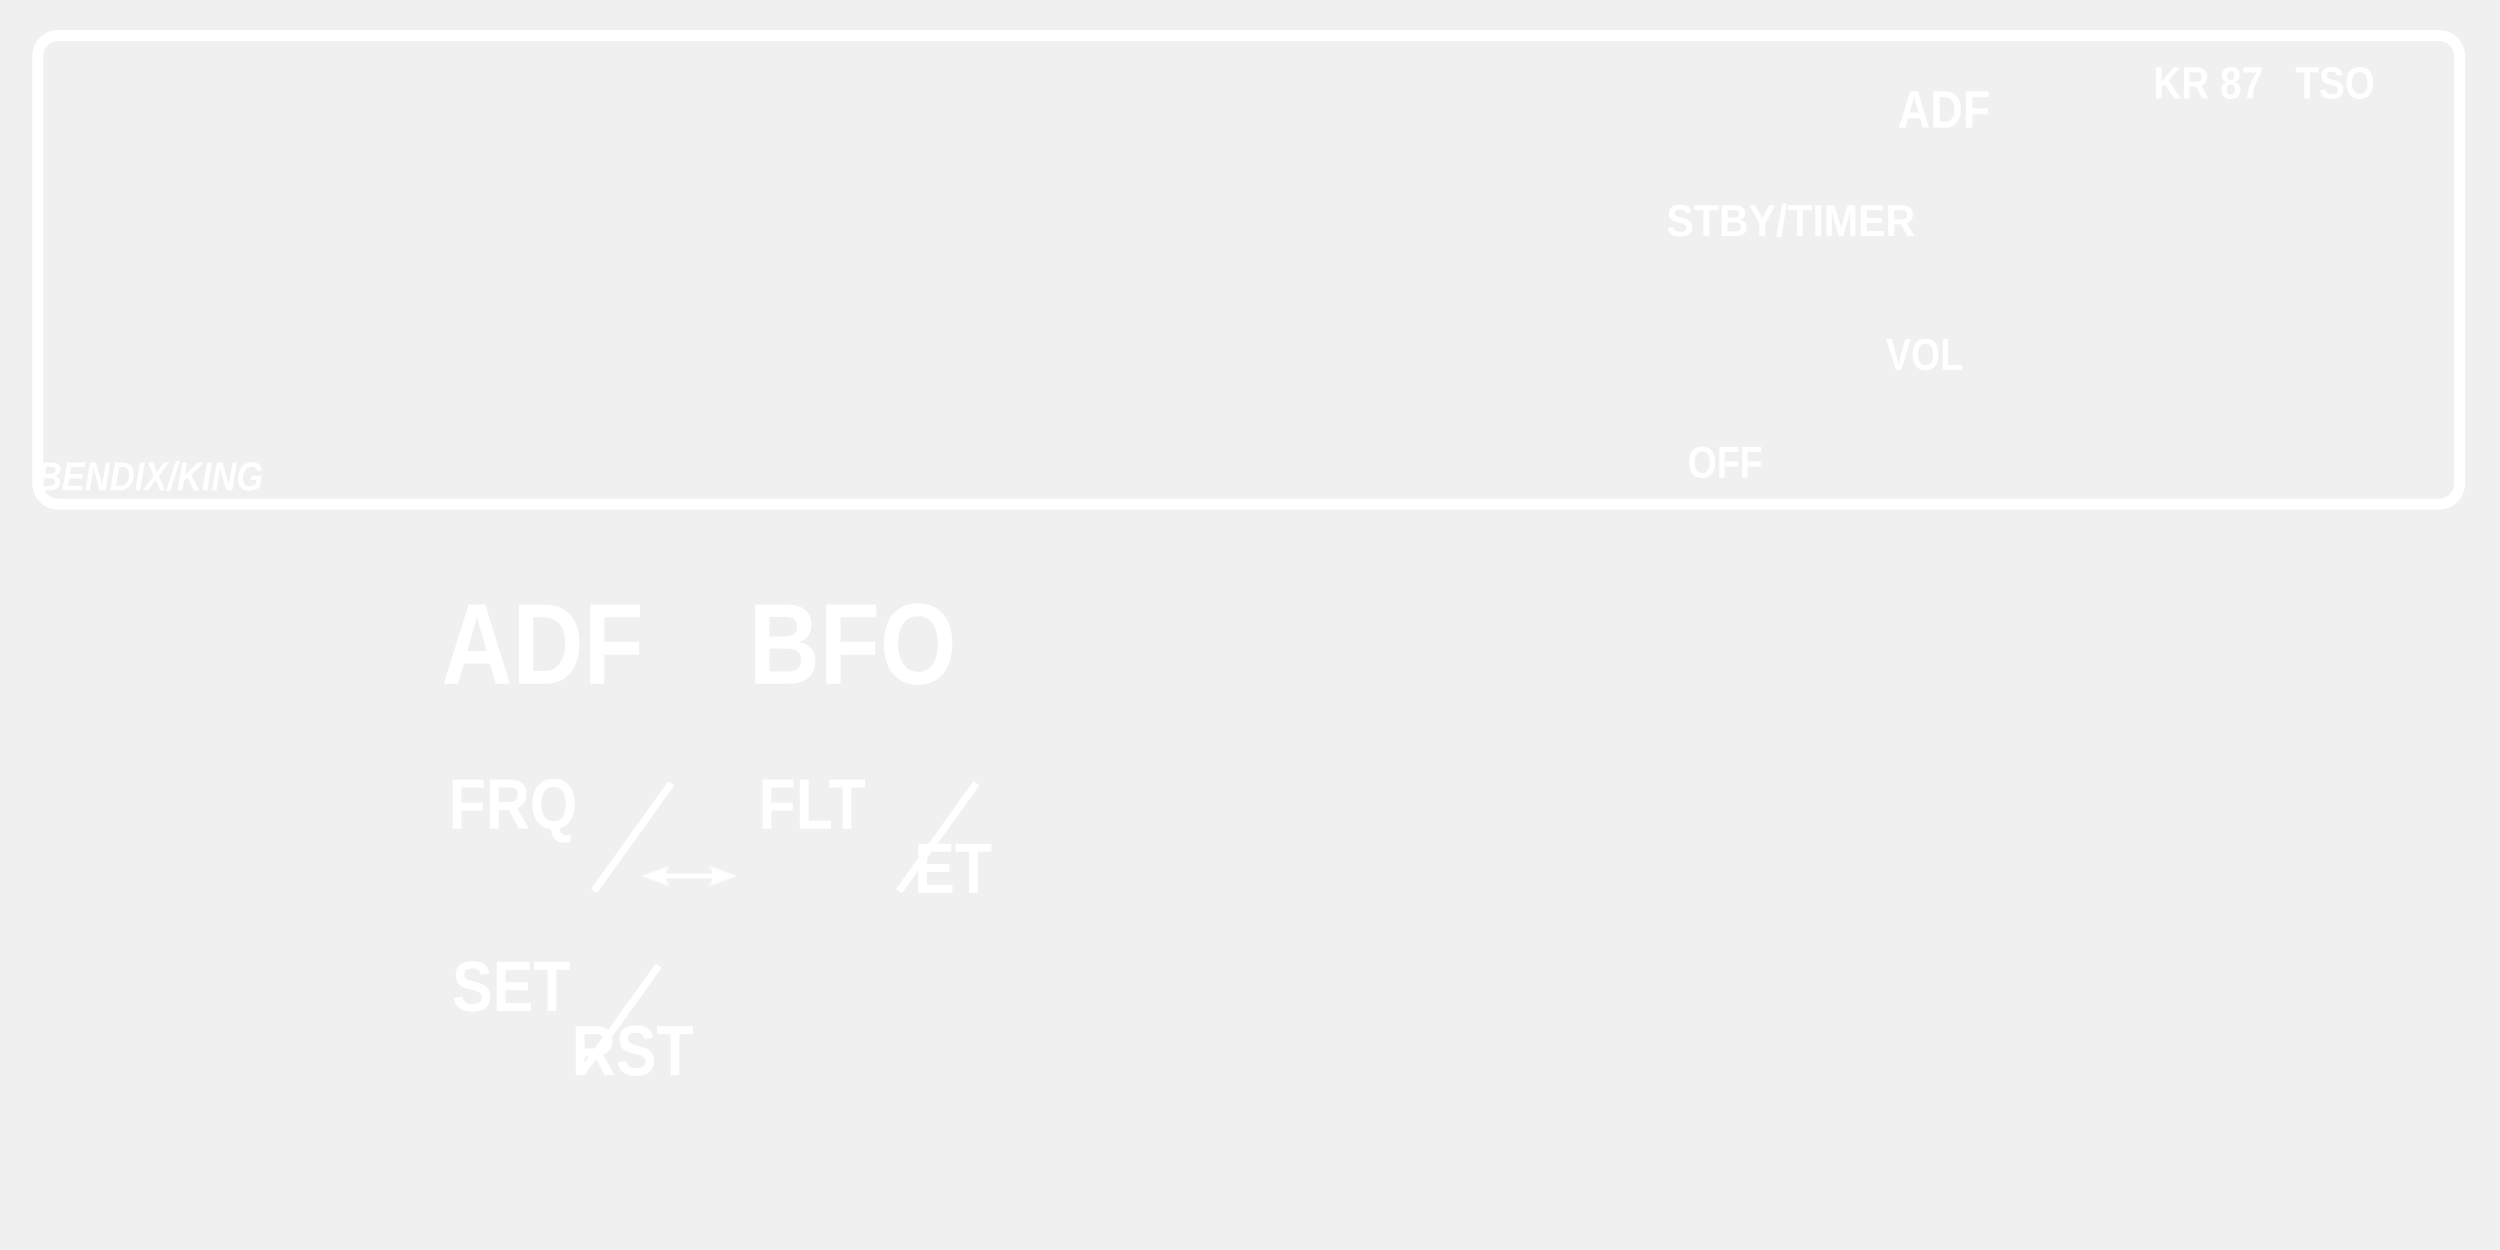
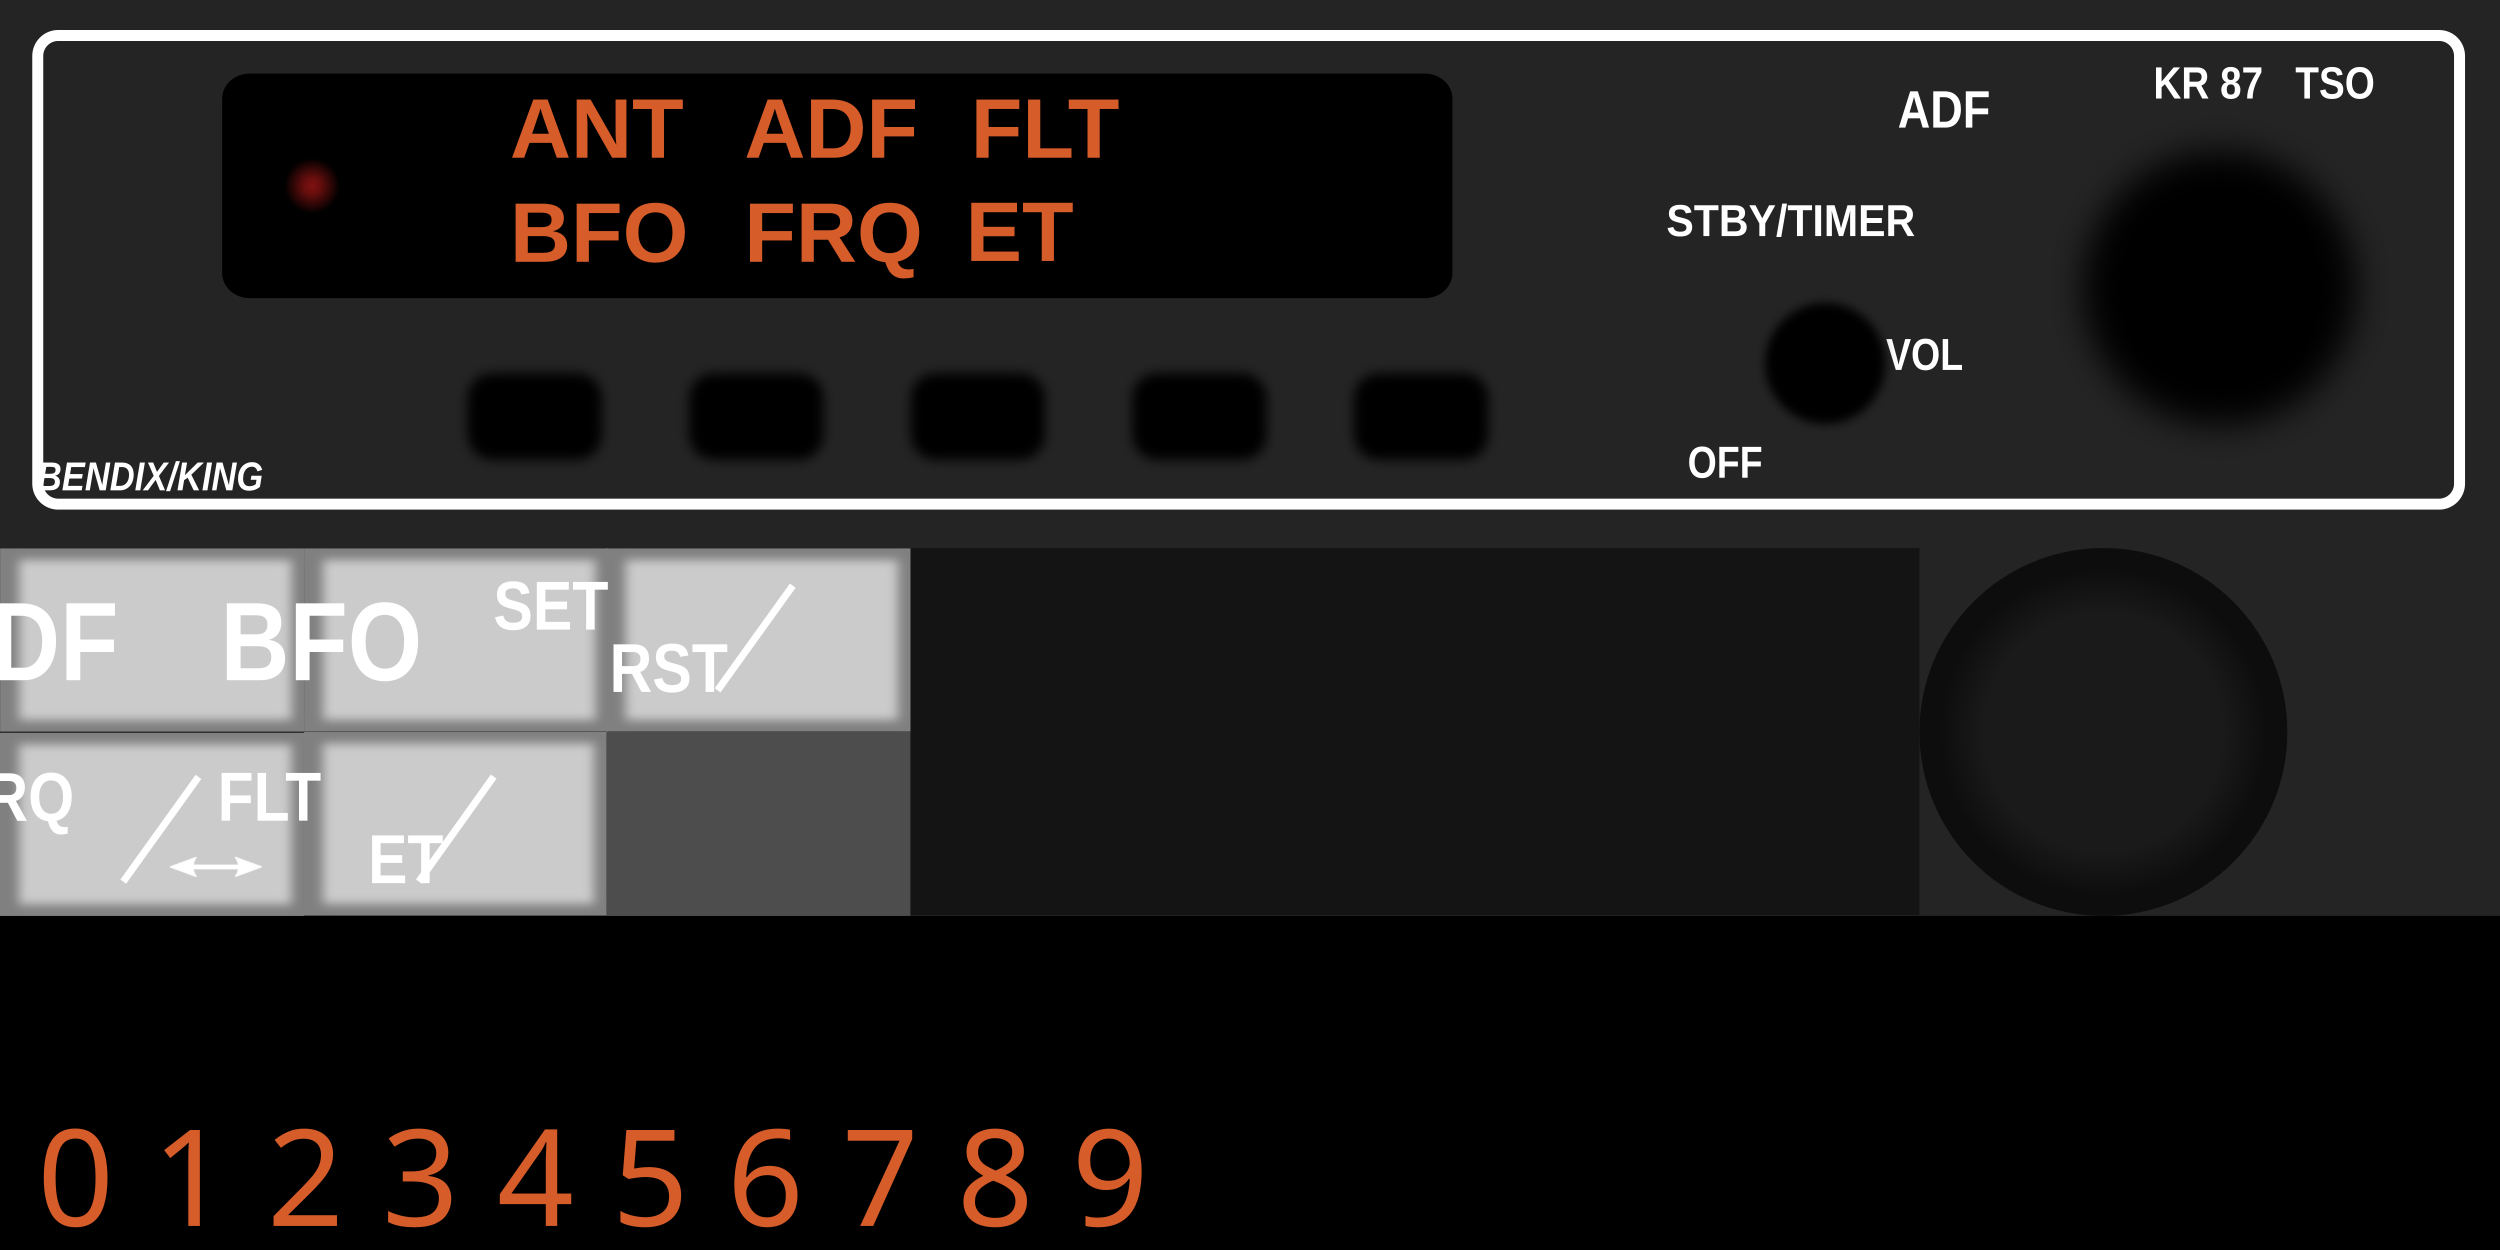
- <svg xmlns="http://www.w3.org/2000/svg" version="1.1" id="svg2" width="1024" height="512" viewBox="0 0 1024 512">
+ <svg xmlns="http://www.w3.org/2000/svg" xmlns:xlink="http://www.w3.org/1999/xlink" version="1.1" id="svg2" width="1024" height="512" viewBox="0 0 1024 512" xml:space="preserve">
  <defs id="defs6">
+     <linearGradient id="linearGradient23">
+       <stop style="stop-color:#1a1a1a;stop-opacity:1;" offset="0.648" id="stop24" />
+       <stop style="stop-color:#0d0d0d;stop-opacity:1;" offset="0.889" id="stop25" />
+     </linearGradient>
+     <linearGradient id="linearGradient21">
+       <stop style="stop-color:#801111;stop-opacity:1;" offset="0" id="stop21" />
+       <stop style="stop-color:#801111;stop-opacity:0.805;" offset="0.301" id="stop23" />
+       <stop style="stop-color:#801111;stop-opacity:0;" offset="1" id="stop22" />
+     </linearGradient>
    <marker orient="auto" refY="0.0" refX="0.0" id="Arrow2Lend" style="overflow:visible;">
      <path id="path984" style="fill-rule:evenodd;stroke-width:0.625;stroke-linejoin:round;stroke:#000000;stroke-opacity:1;fill:#000000;fill-opacity:1" d="M 8.719,4.034 L -2.207,0.016 L 8.719,-4.002 C 6.973,-1.63 6.983,1.616 8.719,4.034 z " transform="scale(1.1) rotate(180) translate(1,0)" />
    </marker>
    <marker orient="auto" refY="0.0" refX="0.0" id="Arrow2Lstart" style="overflow:visible">
      <path id="path981" style="fill-rule:evenodd;stroke-width:0.625;stroke-linejoin:round;stroke:#000000;stroke-opacity:1;fill:#000000;fill-opacity:1" d="M 8.719,4.034 L -2.207,0.016 L 8.719,-4.002 C 6.973,-1.63 6.983,1.616 8.719,4.034 z " transform="scale(1.1) translate(1,0)" />
    </marker>
    <marker orient="auto" refY="0.0" refX="0.0" id="Arrow1Lend" style="overflow:visible;">
      <path id="path966" d="M 0.0,0.0 L 5.0,-5.0 L -12.5,0.0 L 5.0,5.0 L 0.0,0.0 z " style="fill-rule:evenodd;stroke:#000000;stroke-width:1pt;stroke-opacity:1;fill:#000000;fill-opacity:1" transform="scale(0.8) rotate(180) translate(12.5,0)" />
    </marker>
    <marker orient="auto" refY="0.0" refX="0.0" id="Arrow1Lstart" style="overflow:visible">
      <path id="path963" d="M 0.0,0.0 L 5.0,-5.0 L -12.5,0.0 L 5.0,5.0 L 0.0,0.0 z " style="fill-rule:evenodd;stroke:#000000;stroke-width:1pt;stroke-opacity:1;fill:#000000;fill-opacity:1" transform="scale(0.8) translate(12.5,0)" />
    </marker>
+     <filter style="color-interpolation-filters:sRGB" id="filter2" x="-0.045" y="-0.074" width="1.091" height="1.149">
+       <feGaussianBlur stdDeviation="2.136" id="feGaussianBlur2" />
+     </filter>
+     <filter style="color-interpolation-filters:sRGB" id="filter12" x="-0.103" y="-0.16" width="1.206" height="1.32">
+       <feGaussianBlur stdDeviation="2.36" id="feGaussianBlur12" />
+     </filter>
+     <radialGradient xlink:href="#linearGradient21" id="radialGradient22" cx="127.838" cy="76.131" fx="127.838" fy="76.131" r="11.347" gradientUnits="userSpaceOnUse" />
+     <radialGradient xlink:href="#linearGradient23" id="radialGradient25" cx="892.924" cy="339.462" fx="892.924" fy="339.462" r="106.719" gradientUnits="userSpaceOnUse" gradientTransform="matrix(0.7060213,0,0,0.7060213,231.1275,60.15001)" />
+     <filter style="color-interpolation-filters:sRGB" id="filter26" x="-0.094" y="-0.093" width="1.187" height="1.186">
+       <feGaussianBlur stdDeviation="5.092" id="feGaussianBlur26" />
+     </filter>
+     <filter style="color-interpolation-filters:sRGB" id="filter37" x="-0.152" y="-0.151" width="1.304" height="1.302">
+       <feGaussianBlur stdDeviation="8.273" id="feGaussianBlur37" />
+     </filter>
  </defs>
+   <rect style="fill:#242424;fill-opacity:1;stroke-width:4" id="rect11" width="1024" height="512" x="0" y="0" />
+   <g id="g33" transform="translate(0,-1024)">
+     <rect style="fill:#000000;fill-opacity:1;stroke-width:4.281" id="rect33" width="1024" height="136.837" x="0" y="1399.163" />
+     <text xml:space="preserve" style="font-style:normal;font-variant:normal;font-weight:normal;font-stretch:normal;font-size:55.047px;line-height:100%;font-family:'SVGFont 1';-inkscape-font-specification:'SVGFont 1, ';text-align:end;letter-spacing:15.6px;text-anchor:end;fill:#d65c29;fill-opacity:1;stroke-width:16.514" x="15.231" y="1526.147" id="text26">
+       <tspan id="tspan26" x="15.231" y="1526.147" style="text-align:start;letter-spacing:15.6px;text-anchor:start;fill:#d65c29;fill-opacity:1;stroke-width:16.514">0123456789</tspan>
+     </text>
+   </g>
+   <rect style="fill:#141414;fill-opacity:1;stroke-width:3.196" id="rect26" width="413.288" height="150.337" x="372.917" y="224.472" />
+   <rect style="fill:#4d4d4d;fill-opacity:1;stroke-width:2.973" id="rect25" width="124.509" height="75.348" x="248.36" y="299.82" />
+   <rect style="fill:#000000;fill-opacity:1;stroke-width:4.196" id="rect21" width="503.924" height="91.971" x="90.996" y="30.145" rx="11.271" ry="10.242" />
  <rect style="opacity:1;fill:none;fill-opacity:1;stroke:#ffffff;stroke-width:4.5;stroke-linecap:butt;stroke-linejoin:miter;stroke-miterlimit:4;stroke-dasharray:none;stroke-dashoffset:0;stroke-opacity:1" id="rect921" width="991.963" height="191.962" x="15.464" y="14.534" rx="8.384" ry="8.384" />
  <text xml:space="preserve" style="font-style:italic;font-variant:normal;font-weight:bold;font-stretch:normal;font-size:15.295px;line-height:100%;font-family:'Liberation Sans';-inkscape-font-specification:'Liberation Sans Bold Italic';text-align:end;letter-spacing:0px;word-spacing:0px;text-anchor:end;fill:#ffffff;fill-opacity:1;stroke:none;stroke-width:0.382px;stroke-linecap:butt;stroke-linejoin:miter;stroke-opacity:1" x="129.34" y="185.727" id="text925" transform="scale(0.9246921,1.081441)">
    <tspan id="tspan923" x="129.34" y="185.727" style="stroke-width:0.382px">BENDIX/KING</tspan>
  </text>
  <text transform="scale(0.9246921,1.081441)" id="text929" y="37.327" x="1066.245" style="font-style:normal;font-variant:normal;font-weight:bold;font-stretch:normal;font-size:17.136px;line-height:100%;font-family:'Liberation Sans';-inkscape-font-specification:'Liberation Sans Bold';text-align:end;letter-spacing:0px;word-spacing:0px;text-anchor:end;fill:#ffffff;fill-opacity:1;stroke:none;stroke-width:0.428px;stroke-linecap:butt;stroke-linejoin:miter;stroke-opacity:1" xml:space="preserve">
    <tspan style="font-style:normal;font-variant:normal;font-weight:bold;font-stretch:normal;font-family:'Liberation Sans';-inkscape-font-specification:'Liberation Sans Bold';stroke-width:0.428px" y="37.327" x="1066.245" id="tspan927">KR 87   TSO</tspan>
  </text>
  <text xml:space="preserve" style="font-style:normal;font-variant:normal;font-weight:bold;font-stretch:normal;font-size:19.966px;line-height:100%;font-family:'Liberation Sans';-inkscape-font-specification:'Liberation Sans Bold';text-align:end;letter-spacing:0px;word-spacing:0px;text-anchor:end;fill:#ffffff;fill-opacity:1;stroke:none;stroke-width:0.499px;stroke-linecap:butt;stroke-linejoin:miter;stroke-opacity:1" x="898.286" y="48.326" id="text933" transform="scale(0.9246921,1.081441)">
    <tspan id="tspan931" x="898.286" y="48.326" style="font-style:normal;font-variant:normal;font-weight:bold;font-stretch:normal;font-family:'Liberation Sans';-inkscape-font-specification:'Liberation Sans Bold';stroke-width:0.499px">ADF</tspan>
  </text>
  <text transform="scale(0.957397,1.044499)" id="text937" y="92.581" x="834.01" style="font-style:normal;font-variant:normal;font-weight:bold;font-stretch:normal;font-size:17.575px;line-height:100%;font-family:'Liberation Sans';-inkscape-font-specification:'Liberation Sans Bold';text-align:end;letter-spacing:0px;word-spacing:0px;text-anchor:end;fill:#ffffff;fill-opacity:1;stroke:none;stroke-width:0.439px;stroke-linecap:butt;stroke-linejoin:miter;stroke-opacity:1" xml:space="preserve">
    <tspan style="font-style:normal;font-variant:normal;font-weight:bold;font-stretch:normal;font-family:'Liberation Sans';-inkscape-font-specification:'Liberation Sans Bold';stroke-width:0.439px" y="92.581" x="834.01" id="tspan935">STBY/TIMER</tspan>
  </text>
  <text xml:space="preserve" style="font-style:normal;font-variant:normal;font-weight:bold;font-stretch:normal;font-size:16.793px;line-height:100%;font-family:'Liberation Sans';-inkscape-font-specification:'Liberation Sans Bold';text-align:end;letter-spacing:0px;word-spacing:0px;text-anchor:end;fill:#ffffff;fill-opacity:1;stroke:none;stroke-width:0.42px;stroke-linecap:butt;stroke-linejoin:miter;stroke-opacity:1" x="803.174" y="179.022" id="text941" transform="scale(0.9148392,1.093088)">
    <tspan id="tspan939" x="803.174" y="179.022" style="font-style:normal;font-variant:normal;font-weight:bold;font-stretch:normal;font-family:'Liberation Sans';-inkscape-font-specification:'Liberation Sans Bold';stroke-width:0.42px">OFF</tspan>
  </text>
  <text transform="scale(0.9148392,1.093088)" id="text945" y="138.611" x="892.94" style="font-style:normal;font-variant:normal;font-weight:bold;font-stretch:normal;font-size:16.793px;line-height:100%;font-family:'Liberation Sans';-inkscape-font-specification:'Liberation Sans Bold';text-align:end;letter-spacing:0px;word-spacing:0px;text-anchor:end;fill:#ffffff;fill-opacity:1;stroke:none;stroke-width:0.42px;stroke-linecap:butt;stroke-linejoin:miter;stroke-opacity:1" xml:space="preserve">
    <tspan style="font-style:normal;font-variant:normal;font-weight:bold;font-stretch:normal;font-family:'Liberation Sans';-inkscape-font-specification:'Liberation Sans Bold';stroke-width:0.42px" y="138.611" x="892.94" id="tspan943">VOL</tspan>
  </text>
-   <text transform="scale(0.9246921,1.081441)" id="text949" y="258.96" x="321.471" style="font-style:italic;font-variant:normal;font-weight:bold;font-stretch:normal;font-size:43.599px;line-height:100%;font-family:'Liberation Sans';-inkscape-font-specification:'Liberation Sans Bold Italic';text-align:end;letter-spacing:0px;word-spacing:0px;text-anchor:end;fill:#ffffff;fill-opacity:1;stroke:none;stroke-width:1.09px;stroke-linecap:butt;stroke-linejoin:miter;stroke-opacity:1" xml:space="preserve">
-     <tspan style="font-style:normal;font-variant:normal;font-weight:bold;font-stretch:normal;font-family:'Liberation Sans';-inkscape-font-specification:'Liberation Sans Bold';stroke-width:1.09px" y="258.96" x="321.471" id="tspan947">ADF</tspan>
+   <g id="g36" transform="matrix(0.9709249,0,0,0.9709249,362.0383,14.29837)">
+     <g id="g2" transform="matrix(1.019,0,0,0.9800719,-567.7848,-3.349502)">
+       <rect style="fill:#808080;fill-opacity:1;stroke-width:3.974" id="rect1" width="125.847" height="78.804" x="191.319" y="224.475" />
+       <rect style="fill:#cbcbcb;fill-opacity:1;stroke-width:3.519;filter:url(#filter2)" id="rect2" width="112.788" height="68.931" x="199.203" y="229.412" />
+     </g>
+     <g id="g4" transform="matrix(1.019,0,0,0.9800719,-439.5472,-3.349502)">
+       <rect style="fill:#808080;fill-opacity:1;stroke-width:3.974" id="rect3" width="125.847" height="78.804" x="191.319" y="224.475" />
+       <rect style="fill:#cbcbcb;fill-opacity:1;stroke-width:3.519;filter:url(#filter2)" id="rect4" width="112.788" height="68.931" x="199.203" y="229.412" />
+     </g>
+     <g id="g8" transform="matrix(1.019,0,0,0.9800719,-567.8341,74.44082)">
+       <rect style="fill:#808080;fill-opacity:1;stroke-width:3.974" id="rect7" width="125.847" height="78.804" x="191.319" y="224.475" />
+       <rect style="fill:#cbcbcb;fill-opacity:1;stroke-width:3.519;filter:url(#filter2)" id="rect8" width="112.788" height="68.931" x="199.203" y="229.412" />
+     </g>
+     <text xml:space="preserve" style="font-style:italic;font-variant:normal;font-weight:bold;font-stretch:normal;font-size:43.599px;line-height:100%;font-family:'Liberation Sans';-inkscape-font-specification:'Liberation Sans Bold Italic';text-align:end;letter-spacing:0px;word-spacing:0px;text-anchor:end;fill:#ffffff;fill-opacity:1;stroke:none;stroke-width:1.09px;stroke-linecap:butt;stroke-linejoin:miter;stroke-opacity:1" x="-150.093" y="251.73" id="text953" transform="scale(0.9246921,1.081441)">
+       <tspan id="tspan951" x="-150.093" y="251.73" style="font-style:normal;font-variant:normal;font-weight:bold;font-stretch:normal;font-family:'Liberation Sans';-inkscape-font-specification:'Liberation Sans Bold';stroke-width:1.09px">BFO</tspan>
+     </text>
+     <path style="fill:none;fill-rule:evenodd;stroke:#ffffff;stroke-width:3;stroke-linecap:butt;stroke-linejoin:miter;stroke-miterlimit:4;stroke-dasharray:none;stroke-opacity:1" d="m -320.89,357.207 31.724,-44.173" id="path955" />
+     <text transform="scale(0.9246921,1.081441)" id="text959" y="306.61" x="-331.874" style="font-style:italic;font-variant:normal;font-weight:bold;font-stretch:normal;font-size:27.004px;line-height:100%;font-family:'Liberation Sans';-inkscape-font-specification:'Liberation Sans Bold Italic';text-align:end;letter-spacing:0px;word-spacing:0px;text-anchor:end;fill:#ffffff;fill-opacity:1;stroke:none;stroke-width:0.675px;stroke-linecap:butt;stroke-linejoin:miter;stroke-opacity:1" xml:space="preserve">
+       <tspan style="font-style:normal;font-variant:normal;font-weight:bold;font-stretch:normal;font-family:'Liberation Sans';-inkscape-font-specification:'Liberation Sans Bold';stroke-width:0.675px" y="306.61" x="-331.874" id="tspan957">FRQ</tspan>
+     </text>
+     <g id="g1408" transform="translate(-564.1516,-7.819102)">
+       <path id="path1416" style="fill:#ffffff;fill-opacity:1;fill-rule:evenodd;stroke:#fafafa;stroke-width:0.619;stroke-linejoin:round;stroke-opacity:1" d="m 290.658,354.815 10.817,3.978 -10.817,3.978 c 1.728,-2.348 1.718,-5.561 0,-7.955 z m -16.677,7.987 -10.817,-3.978 10.817,-3.978 c -1.728,2.348 -1.718,5.561 0,7.955 z" />
+       <path style="fill:none;fill-rule:evenodd;stroke:#ffffff;stroke-width:2;stroke-linecap:butt;stroke-linejoin:miter;stroke-miterlimit:4;stroke-dasharray:none;stroke-opacity:1" d="m 268.654,358.835 h 26.372" id="path1420" />
+     </g>
+     <g id="g37" transform="matrix(0.9950971,0,0,1.00239,-1.199442,-0.8883211)">
+       <g id="g6" transform="matrix(1.019,0,0,0.9800719,-439.5965,74.25534)">
+         <rect style="fill:#808080;fill-opacity:1;stroke-width:3.974" id="rect5" width="125.847" height="78.804" x="191.319" y="224.475" />
+         <rect style="fill:#cbcbcb;fill-opacity:1;stroke-width:3.519;filter:url(#filter2)" id="rect6" width="112.788" height="68.931" x="199.203" y="229.412" />
+       </g>
+       <path id="path1423" d="m -195.951,357.207 31.724,-44.173" style="fill:none;fill-rule:evenodd;stroke:#ffffff;stroke-width:3;stroke-linecap:butt;stroke-linejoin:miter;stroke-miterlimit:4;stroke-dasharray:none;stroke-opacity:1" />
+       <text xml:space="preserve" style="font-style:italic;font-variant:normal;font-weight:bold;font-stretch:normal;font-size:27.004px;line-height:100%;font-family:'Liberation Sans';-inkscape-font-specification:'Liberation Sans Bold Italic';text-align:end;letter-spacing:0px;word-spacing:0px;text-anchor:end;fill:#ffffff;fill-opacity:1;stroke:none;stroke-width:0.675px;stroke-linecap:butt;stroke-linejoin:miter;stroke-opacity:1" x="-204.142" y="306.61" id="text1427" transform="scale(0.9246921,1.081441)">
+         <tspan id="tspan1425" x="-204.142" y="306.61" style="font-style:normal;font-variant:normal;font-weight:bold;font-stretch:normal;font-family:'Liberation Sans';-inkscape-font-specification:'Liberation Sans Bold';stroke-width:0.675px">FLT</tspan>
+       </text>
+       <text transform="scale(0.9246921,1.081441)" id="text1431" y="330.932" x="-148.121" style="font-style:italic;font-variant:normal;font-weight:bold;font-stretch:normal;font-size:27.004px;line-height:100%;font-family:'Liberation Sans';-inkscape-font-specification:'Liberation Sans Bold Italic';text-align:end;letter-spacing:0px;word-spacing:0px;text-anchor:end;fill:#ffffff;fill-opacity:1;stroke:none;stroke-width:0.675px;stroke-linecap:butt;stroke-linejoin:miter;stroke-opacity:1" xml:space="preserve">
+         <tspan style="font-style:normal;font-variant:normal;font-weight:bold;font-stretch:normal;font-family:'Liberation Sans';-inkscape-font-specification:'Liberation Sans Bold';stroke-width:0.675px" y="330.932" x="-148.121" id="tspan1429">ET</tspan>
+       </text>
+     </g>
+     <g id="g35" transform="translate(255.8956,-155.3952)">
+       <g id="g10" transform="matrix(1.019,0,0,0.9800719,-567.8834,152.0457)">
+         <rect style="fill:#808080;fill-opacity:1;stroke-width:3.974" id="rect9" width="125.847" height="78.804" x="191.319" y="224.475" />
+         <rect style="fill:#cbcbcb;fill-opacity:1;stroke-width:3.519;filter:url(#filter2)" id="rect10" width="112.788" height="68.931" x="199.203" y="229.412" />
+       </g>
+       <g id="g34">
+         <path style="fill:none;fill-rule:evenodd;stroke:#ffffff;stroke-width:3;stroke-linecap:butt;stroke-linejoin:miter;stroke-miterlimit:4;stroke-dasharray:none;stroke-opacity:1" d="M -326.06,431.899 -294.336,387.726" id="path1433" />
+         <text transform="scale(0.9246921,1.081441)" id="text1437" y="375.677" x="-334.858" style="font-style:italic;font-variant:normal;font-weight:bold;font-stretch:normal;font-size:27.004px;line-height:100%;font-family:'Liberation Sans';-inkscape-font-specification:'Liberation Sans Bold Italic';text-align:end;letter-spacing:0px;word-spacing:0px;text-anchor:end;fill:#ffffff;fill-opacity:1;stroke:none;stroke-width:0.675px;stroke-linecap:butt;stroke-linejoin:miter;stroke-opacity:1" xml:space="preserve">
+           <tspan style="font-style:normal;font-variant:normal;font-weight:bold;font-stretch:normal;font-family:'Liberation Sans';-inkscape-font-specification:'Liberation Sans Bold';stroke-width:0.675px" y="375.677" x="-334.858" id="tspan1435">SET</tspan>
+         </text>
+         <text xml:space="preserve" style="font-style:italic;font-variant:normal;font-weight:bold;font-stretch:normal;font-size:27.004px;line-height:100%;font-family:'Liberation Sans';-inkscape-font-specification:'Liberation Sans Bold Italic';text-align:end;letter-spacing:0px;word-spacing:0px;text-anchor:end;fill:#ffffff;fill-opacity:1;stroke:none;stroke-width:0.675px;stroke-linecap:butt;stroke-linejoin:miter;stroke-opacity:1" x="-280.357" y="399.999" id="text1441" transform="scale(0.9246921,1.081441)">
+           <tspan id="tspan1439" x="-280.357" y="399.999" style="font-style:normal;font-variant:normal;font-weight:bold;font-stretch:normal;font-family:'Liberation Sans';-inkscape-font-specification:'Liberation Sans Bold';stroke-width:0.675px">RST</tspan>
+         </text>
+       </g>
+     </g>
+     <text transform="scale(0.9246921,1.081441)" id="text949" y="251.73" x="-288.626" style="font-style:italic;font-variant:normal;font-weight:bold;font-stretch:normal;font-size:43.599px;line-height:100%;font-family:'Liberation Sans';-inkscape-font-specification:'Liberation Sans Bold Italic';text-align:end;letter-spacing:0px;word-spacing:0px;text-anchor:end;fill:#ffffff;fill-opacity:1;stroke:none;stroke-width:1.09px;stroke-linecap:butt;stroke-linejoin:miter;stroke-opacity:1" xml:space="preserve">
+       <tspan style="font-style:normal;font-variant:normal;font-weight:bold;font-stretch:normal;font-family:'Liberation Sans';-inkscape-font-specification:'Liberation Sans Bold';stroke-width:1.09px" y="251.73" x="-288.626" id="tspan947">ADF</tspan>
+     </text>
+   </g>
+   <rect style="mix-blend-mode:normal;fill:#000000;fill-opacity:1;stroke-width:4;filter:url(#filter12)" id="rect12" width="55.011" height="35.426" x="191.518" y="152.875" rx="10.242" ry="10.242" />
+   <rect style="mix-blend-mode:normal;fill:#000000;fill-opacity:1;stroke-width:4;filter:url(#filter12)" id="rect17" width="55.011" height="35.426" x="282.283" y="152.875" rx="10.242" ry="10.242" />
+   <rect style="mix-blend-mode:normal;fill:#000000;fill-opacity:1;stroke-width:4;filter:url(#filter12)" id="rect19" width="55.011" height="35.426" x="373.047" y="152.875" rx="10.242" ry="10.242" />
+   <rect style="mix-blend-mode:normal;fill:#000000;fill-opacity:1;stroke-width:4;filter:url(#filter12)" id="rect20" width="55.011" height="35.426" x="463.812" y="152.875" rx="10.242" ry="10.242" />
+   <rect style="mix-blend-mode:normal;fill:#000000;fill-opacity:1;stroke-width:4;filter:url(#filter12)" id="rect18" width="55.011" height="35.426" x="554.577" y="152.875" rx="10.242" ry="10.242" />
+   <circle style="fill:url(#radialGradient22);fill-opacity:1;stroke-width:4" id="path21" cx="127.838" cy="76.131" r="11.347" />
+   <circle style="fill:url(#radialGradient25);stroke-width:2.824" id="path23" cx="861.551" cy="299.817" r="75.346" />
+   <ellipse style="mix-blend-mode:normal;fill:#000000;fill-opacity:1;stroke-width:4;filter:url(#filter37)" id="path26" cx="909.289" cy="117.943" rx="65.296" ry="65.681" transform="matrix(0.8555132,0,0,0.8555132,131.3802,17.04119)" />
+   <ellipse style="fill:#000000;fill-opacity:1;stroke-width:4;filter:url(#filter26)" id="ellipse26" cx="747.602" cy="159.256" rx="65.296" ry="65.681" transform="matrix(0.3774021,0,0,0.3774021,465.4556,88.74331)" />
+   <text xml:space="preserve" style="font-style:normal;font-variant:normal;font-weight:normal;font-stretch:normal;font-size:34.634px;line-height:100%;font-family:'Liberation Sans';-inkscape-font-specification:'Liberation Sans';text-align:start;letter-spacing:0px;text-anchor:start;fill:#d65c29;fill-opacity:1;stroke-width:10.39" x="208.879" y="64.613" id="text28">
+     <tspan id="tspan28" x="208.879" y="64.613" style="font-style:normal;font-variant:normal;font-weight:bold;font-stretch:normal;font-family:'Liberation Sans';-inkscape-font-specification:'Liberation Sans Bold';stroke-width:10.39">ANT</tspan>
  </text>
-   <text xml:space="preserve" style="font-style:italic;font-variant:normal;font-weight:bold;font-stretch:normal;font-size:43.599px;line-height:100%;font-family:'Liberation Sans';-inkscape-font-specification:'Liberation Sans Bold Italic';text-align:end;letter-spacing:0px;word-spacing:0px;text-anchor:end;fill:#ffffff;fill-opacity:1;stroke:none;stroke-width:1.09px;stroke-linecap:butt;stroke-linejoin:miter;stroke-opacity:1" x="460.004" y="258.96" id="text953" transform="scale(0.9246921,1.081441)">
-     <tspan id="tspan951" x="460.004" y="258.96" style="font-style:normal;font-variant:normal;font-weight:bold;font-stretch:normal;font-family:'Liberation Sans';-inkscape-font-specification:'Liberation Sans Bold';stroke-width:1.09px">BFO</tspan>
+   <text xml:space="preserve" style="font-style:normal;font-variant:normal;font-weight:normal;font-stretch:normal;font-size:34.634px;line-height:100%;font-family:'Liberation Sans';-inkscape-font-specification:'Liberation Sans';text-align:start;letter-spacing:0px;text-anchor:start;fill:#d65c29;fill-opacity:1;stroke-width:10.39" x="208.879" y="107.245" id="text29">
+     <tspan id="tspan29" x="208.879" y="107.245" style="font-style:normal;font-variant:normal;font-weight:bold;font-stretch:normal;font-family:'Liberation Sans';-inkscape-font-specification:'Liberation Sans Bold';stroke-width:10.39">BFO</tspan>
  </text>
-   <path style="fill:none;fill-rule:evenodd;stroke:#ffffff;stroke-width:3;stroke-linecap:butt;stroke-linejoin:miter;stroke-miterlimit:4;stroke-dasharray:none;stroke-opacity:1" d="m 243.262,365.026 31.724,-44.173" id="path955" />
-   <text transform="scale(0.9246921,1.081441)" id="text959" y="313.84" x="278.223" style="font-style:italic;font-variant:normal;font-weight:bold;font-stretch:normal;font-size:27.004px;line-height:100%;font-family:'Liberation Sans';-inkscape-font-specification:'Liberation Sans Bold Italic';text-align:end;letter-spacing:0px;word-spacing:0px;text-anchor:end;fill:#ffffff;fill-opacity:1;stroke:none;stroke-width:0.675px;stroke-linecap:butt;stroke-linejoin:miter;stroke-opacity:1" xml:space="preserve">
-     <tspan style="font-style:normal;font-variant:normal;font-weight:bold;font-stretch:normal;font-family:'Liberation Sans';-inkscape-font-specification:'Liberation Sans Bold';stroke-width:0.675px" y="313.84" x="278.223" id="tspan957">FRQ</tspan>
+   <text xml:space="preserve" style="font-style:normal;font-variant:normal;font-weight:normal;font-stretch:normal;font-size:34.634px;line-height:100%;font-family:'Liberation Sans';-inkscape-font-specification:'Liberation Sans';text-align:start;letter-spacing:0px;text-anchor:start;fill:#d65c29;fill-opacity:1;stroke-width:10.39" x="397.624" y="64.613" id="text30">
+     <tspan id="tspan30" x="397.624" y="64.613" style="font-style:normal;font-variant:normal;font-weight:bold;font-stretch:normal;font-family:'Liberation Sans';-inkscape-font-specification:'Liberation Sans Bold';stroke-width:10.39">FLT</tspan>
  </text>
-   <g id="g1408">
-     <path id="path1416" style="fill:#ffffff;fill-opacity:1;fill-rule:evenodd;stroke:#fafafa;stroke-width:0.619;stroke-linejoin:round;stroke-opacity:1" d="m 290.658,354.815 10.817,3.978 -10.817,3.978 c 1.728,-2.348 1.718,-5.561 0,-7.955 z m -16.677,7.987 -10.817,-3.978 10.817,-3.978 c -1.728,2.348 -1.718,5.561 0,7.955 z" />
-     <path style="fill:none;fill-rule:evenodd;stroke:#ffffff;stroke-width:2;stroke-linecap:butt;stroke-linejoin:miter;stroke-miterlimit:4;stroke-dasharray:none;stroke-opacity:1" d="m 268.654,358.835 h 26.372" id="path1420" />
-   </g>
-   <path id="path1423" d="m 368.2,365.026 31.724,-44.173" style="fill:none;fill-rule:evenodd;stroke:#ffffff;stroke-width:3;stroke-linecap:butt;stroke-linejoin:miter;stroke-miterlimit:4;stroke-dasharray:none;stroke-opacity:1" />
-   <text xml:space="preserve" style="font-style:italic;font-variant:normal;font-weight:bold;font-stretch:normal;font-size:27.004px;line-height:100%;font-family:'Liberation Sans';-inkscape-font-specification:'Liberation Sans Bold Italic';text-align:end;letter-spacing:0px;word-spacing:0px;text-anchor:end;fill:#ffffff;fill-opacity:1;stroke:none;stroke-width:0.675px;stroke-linecap:butt;stroke-linejoin:miter;stroke-opacity:1" x="405.954" y="313.84" id="text1427" transform="scale(0.9246921,1.081441)">
-     <tspan id="tspan1425" x="405.954" y="313.84" style="font-style:normal;font-variant:normal;font-weight:bold;font-stretch:normal;font-family:'Liberation Sans';-inkscape-font-specification:'Liberation Sans Bold';stroke-width:0.675px">FLT</tspan>
+   <text xml:space="preserve" style="font-style:normal;font-variant:normal;font-weight:normal;font-stretch:normal;font-size:34.634px;line-height:100%;font-family:'Liberation Sans';-inkscape-font-specification:'Liberation Sans';text-align:start;letter-spacing:0px;text-anchor:start;fill:#d65c29;fill-opacity:1;stroke-width:10.39" x="304.87" y="64.613" id="text31">
+     <tspan id="tspan31" x="304.87" y="64.613" style="font-style:normal;font-variant:normal;font-weight:bold;font-stretch:normal;font-family:'Liberation Sans';-inkscape-font-specification:'Liberation Sans Bold';stroke-width:10.39">ADF</tspan>
  </text>
-   <text transform="scale(0.9246921,1.081441)" id="text1431" y="338.162" x="461.976" style="font-style:italic;font-variant:normal;font-weight:bold;font-stretch:normal;font-size:27.004px;line-height:100%;font-family:'Liberation Sans';-inkscape-font-specification:'Liberation Sans Bold Italic';text-align:end;letter-spacing:0px;word-spacing:0px;text-anchor:end;fill:#ffffff;fill-opacity:1;stroke:none;stroke-width:0.675px;stroke-linecap:butt;stroke-linejoin:miter;stroke-opacity:1" xml:space="preserve">
-     <tspan style="font-style:normal;font-variant:normal;font-weight:bold;font-stretch:normal;font-family:'Liberation Sans';-inkscape-font-specification:'Liberation Sans Bold';stroke-width:0.675px" y="338.162" x="461.976" id="tspan1429">ET</tspan>
+   <text xml:space="preserve" style="font-style:normal;font-variant:normal;font-weight:normal;font-stretch:normal;font-size:34.634px;line-height:100%;font-family:'Liberation Sans';-inkscape-font-specification:'Liberation Sans';text-align:start;letter-spacing:0px;text-anchor:start;fill:#d65c29;fill-opacity:1;stroke-width:10.39" x="304.87" y="107.245" id="text32">
+     <tspan id="tspan32" x="304.87" y="107.245" style="font-style:normal;font-variant:normal;font-weight:bold;font-stretch:normal;font-family:'Liberation Sans';-inkscape-font-specification:'Liberation Sans Bold';stroke-width:10.39">FRQ</tspan>
  </text>
-   <path style="fill:none;fill-rule:evenodd;stroke:#ffffff;stroke-width:3;stroke-linecap:butt;stroke-linejoin:miter;stroke-miterlimit:4;stroke-dasharray:none;stroke-opacity:1" d="M 238.092,439.718 269.816,395.545" id="path1433" />
-   <text transform="scale(0.9246921,1.081441)" id="text1437" y="382.907" x="275.238" style="font-style:italic;font-variant:normal;font-weight:bold;font-stretch:normal;font-size:27.004px;line-height:100%;font-family:'Liberation Sans';-inkscape-font-specification:'Liberation Sans Bold Italic';text-align:end;letter-spacing:0px;word-spacing:0px;text-anchor:end;fill:#ffffff;fill-opacity:1;stroke:none;stroke-width:0.675px;stroke-linecap:butt;stroke-linejoin:miter;stroke-opacity:1" xml:space="preserve">
-     <tspan style="font-style:normal;font-variant:normal;font-weight:bold;font-stretch:normal;font-family:'Liberation Sans';-inkscape-font-specification:'Liberation Sans Bold';stroke-width:0.675px" y="382.907" x="275.238" id="tspan1435">SET</tspan>
-   </text>
-   <text xml:space="preserve" style="font-style:italic;font-variant:normal;font-weight:bold;font-stretch:normal;font-size:27.004px;line-height:100%;font-family:'Liberation Sans';-inkscape-font-specification:'Liberation Sans Bold Italic';text-align:end;letter-spacing:0px;word-spacing:0px;text-anchor:end;fill:#ffffff;fill-opacity:1;stroke:none;stroke-width:0.675px;stroke-linecap:butt;stroke-linejoin:miter;stroke-opacity:1" x="329.74" y="407.229" id="text1441" transform="scale(0.9246921,1.081441)">
-     <tspan id="tspan1439" x="329.74" y="407.229" style="font-style:normal;font-variant:normal;font-weight:bold;font-stretch:normal;font-family:'Liberation Sans';-inkscape-font-specification:'Liberation Sans Bold';stroke-width:0.675px">RST</tspan>
+   <text xml:space="preserve" style="font-style:normal;font-variant:normal;font-weight:normal;font-stretch:normal;font-size:34.634px;line-height:100%;font-family:'Liberation Sans';-inkscape-font-specification:'Liberation Sans';text-align:start;letter-spacing:0px;text-anchor:start;fill:#d65c29;fill-opacity:1;stroke-width:10.39" x="395.515" y="106.89" id="text33">
+     <tspan id="tspan33" x="395.515" y="106.89" style="font-style:normal;font-variant:normal;font-weight:bold;font-stretch:normal;font-family:'Liberation Sans';-inkscape-font-specification:'Liberation Sans Bold';stroke-width:10.39">ET</tspan>
  </text>
</svg>
